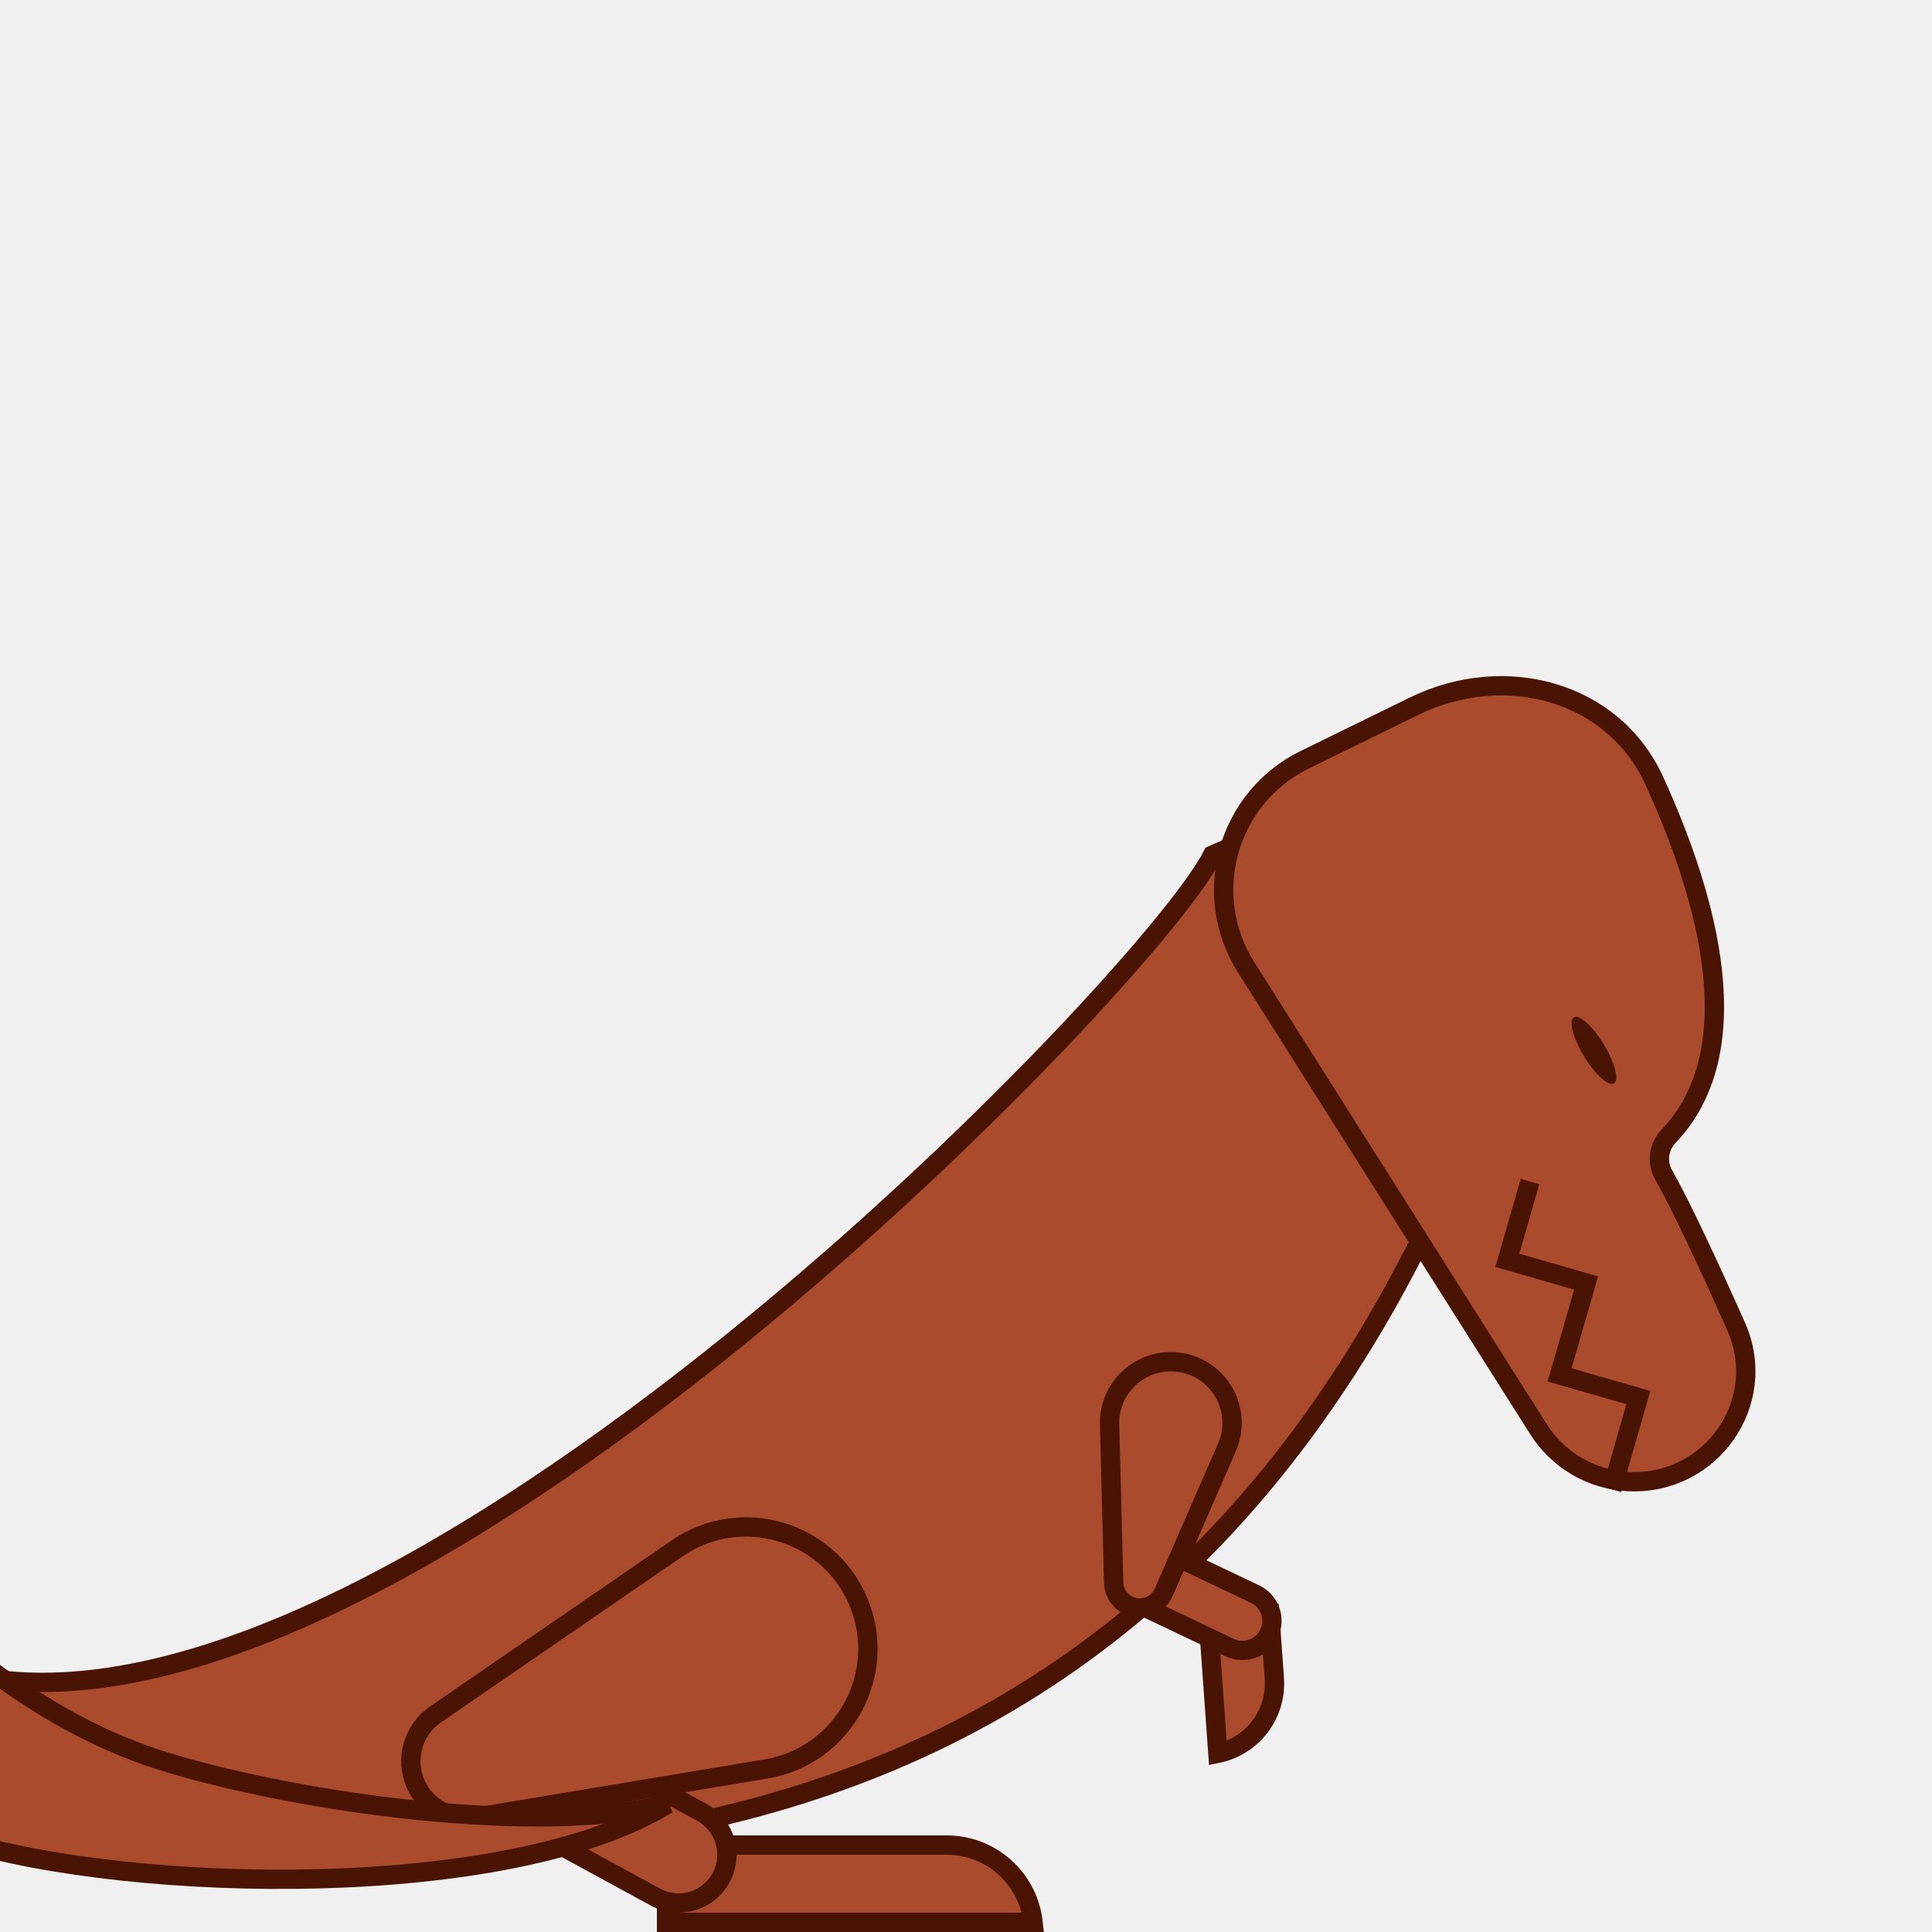
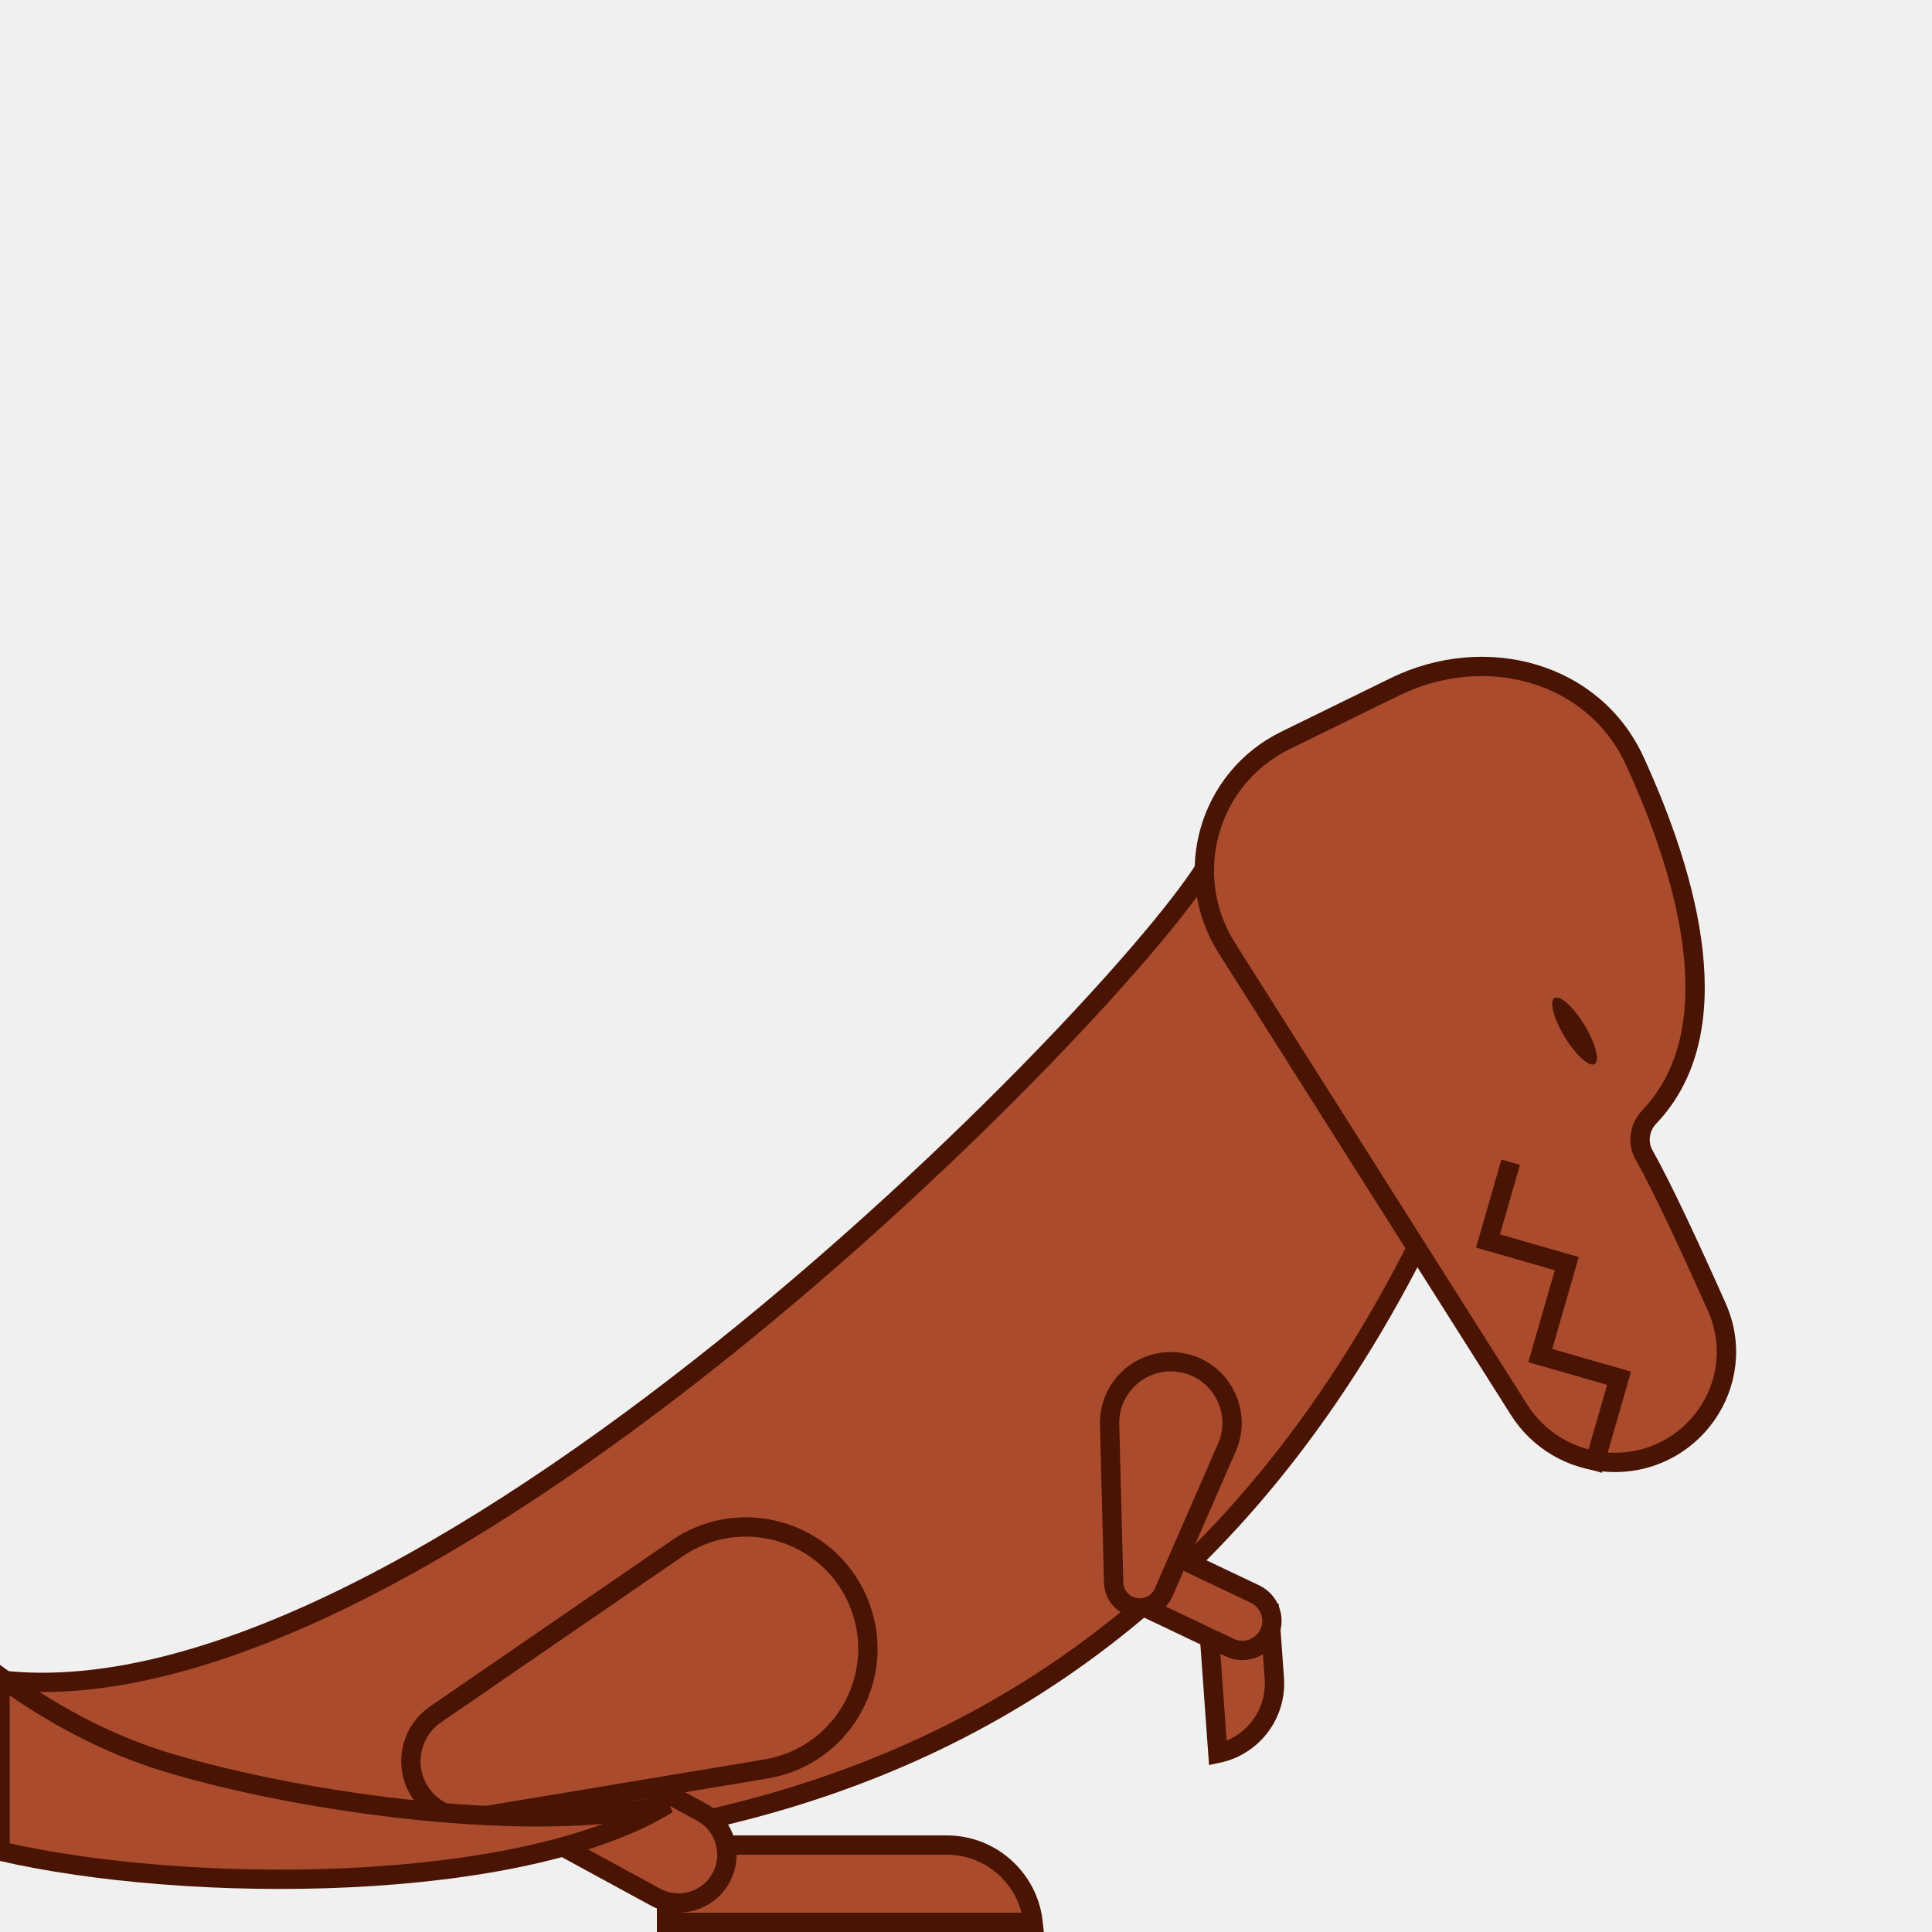
<svg xmlns="http://www.w3.org/2000/svg" width="100" height="100" viewBox="0 0 100 100" fill="none">
  <g clip-path="url(#clip0)">
-     <path d="M0.5 95.5C19.5 95.5 59.5 103.5 77.303 55.428L75.279 41.566C72.818 39.78 62.76 44.26 62.76 44.26C59.366 51.06 16.027 95.993 -5 85.5C-11.267 82.373 -8.141 92.588 -11.5 87C-9.346 96.121 -9.5 95.5 0.5 95.5Z" fill="#AB4B2D" stroke="#491403" />
+     <path d="M0 95.501C0.164 95.5 0.33 95.5 0.5 95.5C2.669 95.5 5.112 95.604 7.764 95.717C28.343 96.596 61.532 98.012 77.303 55.428L75.279 41.566C72.818 39.78 62.76 44.26 62.76 44.26C59.617 50.558 22.212 89.562 0 86.956V95.501Z" fill="#AB4B2D" stroke="#491403" />
    <path d="M53.472 99.5H34.5V95.5H49C51.316 95.5 53.224 97.25 53.472 99.5Z" fill="#AB4B2D" stroke="#491403" />
    <path d="M63.037 90.751L62.535 83.764L65.719 83.535L65.959 86.872C66.093 88.737 64.818 90.378 63.037 90.751Z" fill="#AB4B2D" stroke="#491403" />
    <rect x="22.678" y="92.07" width="5" height="15.31" rx="2.5" transform="rotate(-61.4393 22.6782 92.0698)" fill="#AB4B2D" stroke="#491403" />
    <rect x="57.666" y="82.434" width="3.065" height="8.153" rx="1.533" transform="rotate(-64.5651 57.6663 82.4345)" fill="#AB4B2D" stroke="#491403" />
    <path d="M39.65 91.561L24.685 94.055C23.353 94.276 22.041 93.561 21.506 92.321C20.951 91.033 21.384 89.533 22.54 88.739L35.043 80.146C38.317 77.896 42.831 79.198 44.404 82.845C46.025 86.605 43.689 90.888 39.65 91.561Z" fill="#AB4B2D" stroke="#491403" />
    <path d="M63.505 74.919L60.234 82.416C59.985 82.987 59.379 83.314 58.766 83.209C58.129 83.1 57.658 82.556 57.642 81.91L57.433 73.733C57.382 71.737 59.167 70.192 61.135 70.528C63.164 70.875 64.328 73.033 63.505 74.919Z" fill="#AB4B2D" stroke="#491403" />
-     <path d="M79.629 73.973L64.5 50.069C62.112 46.296 63.528 41.286 67.538 39.322L73.188 36.555C77.871 34.261 83.494 35.757 85.621 40.4C87.021 43.459 88.275 46.975 88.635 50.287C88.994 53.599 88.451 56.628 86.359 58.82C85.869 59.334 85.731 60.133 86.096 60.78C87.032 62.44 88.469 65.531 89.86 68.653C91.608 72.578 88.56 76.92 84.251 76.684C82.362 76.581 80.64 75.571 79.629 73.973Z" fill="#AB4B2D" stroke="#491403" />
-     <path d="M83.433 77.094L84.803 72.338L80.726 71.164L82.096 66.407L78.019 65.233L79.193 61.156" stroke="#491403" />
-     <ellipse cx="82.501" cy="54.366" rx="2" ry="0.596" transform="rotate(58.6833 82.5013 54.3661)" fill="#491403" />
-     <path d="M-41.639 21C-56.666 70.243 -38.174 84.247 -2.11 95.252C7.034 98.042 26.358 98.4 34.554 93.375C27.946 95.017 15.684 93.365 8.568 91.194C-7.763 86.211 -20.756 62.856 -26.626 46.27C-26.693 41.206 -29.828 30.096 -29.828 30.096C-30.529 32.392 -29.337 38.609 -26.626 46.27C-26.605 47.842 -26.88 48.832 -27.637 48.724L-41.639 21Z" fill="#AB4B2D" />
-     <path d="M-41.639 21C-56.666 70.243 -38.174 84.247 -2.11 95.252C7.034 98.042 26.358 98.4 34.554 93.375C27.946 95.017 15.684 93.365 8.568 91.194C-15.306 83.909 -32.046 37.363 -29.828 30.096C-29.828 30.096 -24.443 49.176 -27.637 48.724L-41.639 21Z" stroke="#491403" />
+     <path d="M78.629 72.973L63.5 49.069C61.112 45.296 62.528 40.286 66.538 38.322L72.188 35.555C76.871 33.261 82.494 34.757 84.621 39.4C86.021 42.459 87.275 45.975 87.635 49.287C87.994 52.599 87.451 55.628 85.359 57.82C84.869 58.334 84.731 59.133 85.096 59.78C86.032 61.44 87.469 64.531 88.86 67.653C90.608 71.578 87.56 75.92 83.251 75.684C81.362 75.581 79.64 74.571 78.629 72.973Z" fill="#AB4B2D" stroke="#491403" />
+     <path d="M82.433 76.094L83.803 71.338L79.726 70.164L81.096 65.407L77.019 64.233L78.193 60.156" stroke="#491403" />
+     <ellipse cx="81.501" cy="53.366" rx="2" ry="0.596" transform="rotate(58.6833 81.5013 53.3661)" fill="#491403" />
+     <path d="M0 95.812C9.74 98.066 26.944 98.04 34.554 93.375C27.946 95.017 15.684 93.365 8.568 91.194C5.594 90.287 2.73 88.769 0 86.795V95.812Z" fill="#AB4B2D" stroke="#491403" />
  </g>
  <defs>
    <clipPath id="clip0">
      <rect width="100" height="100" fill="white" />
    </clipPath>
  </defs>
</svg>
